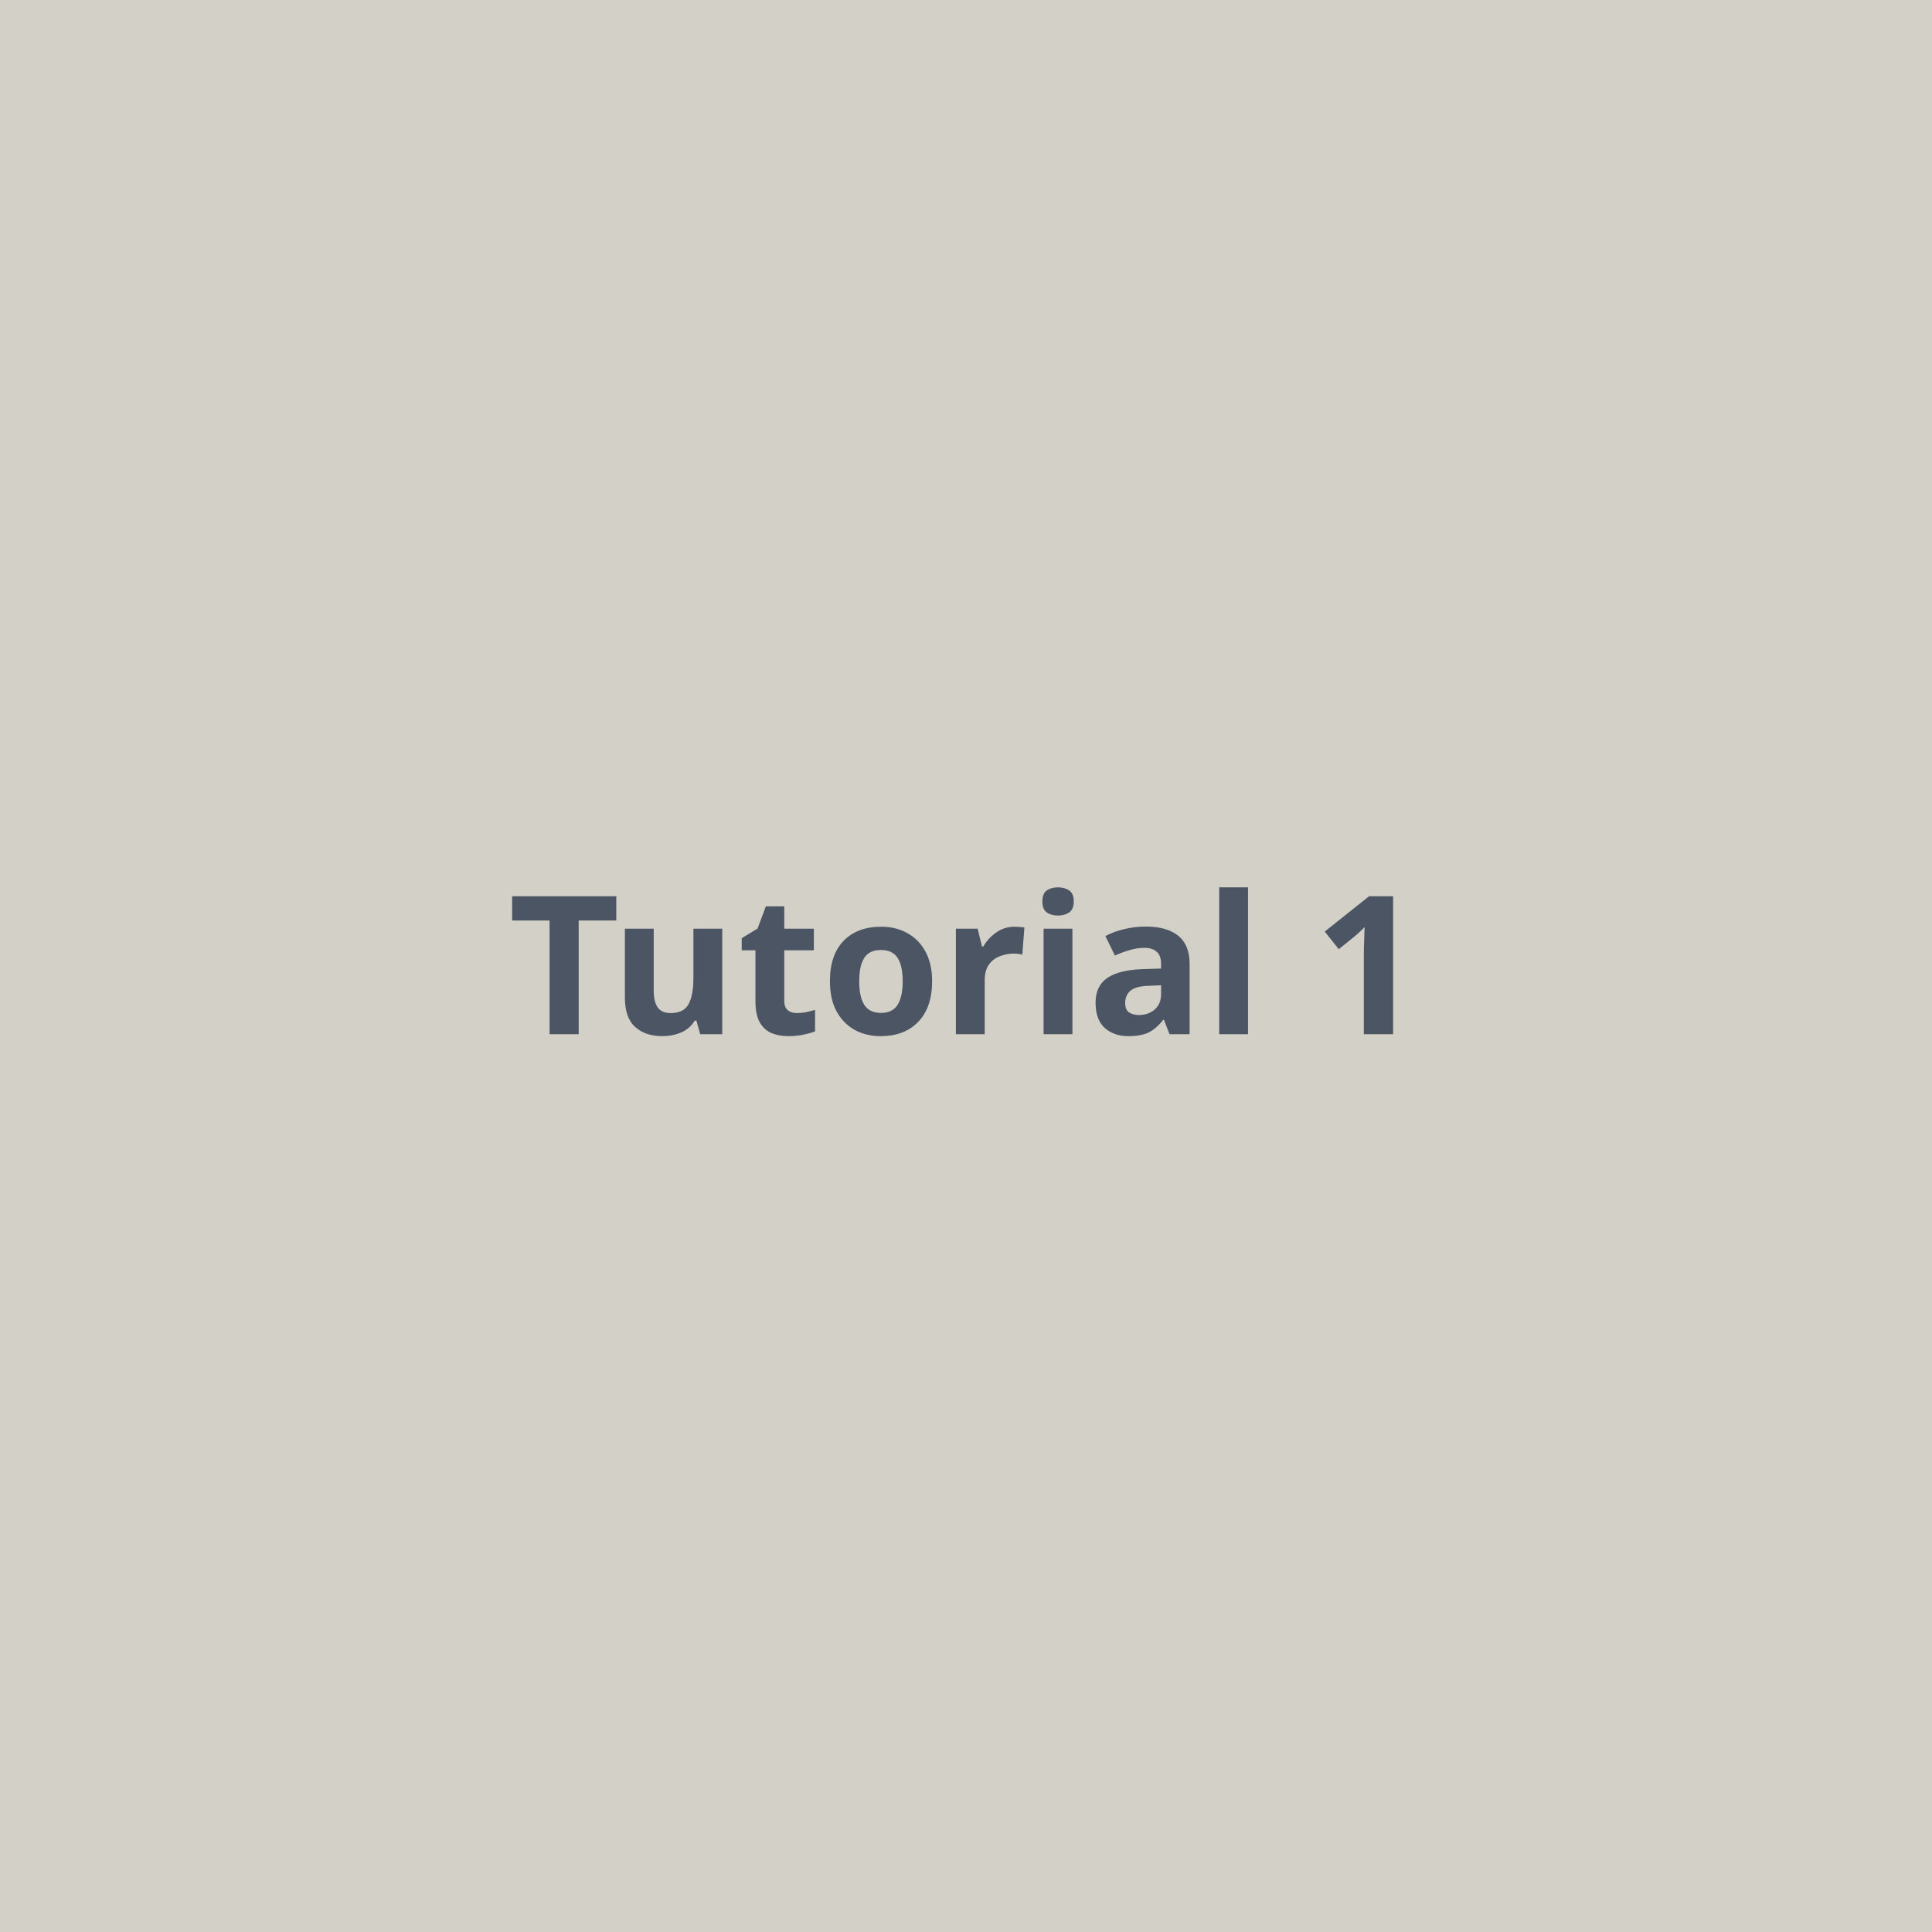
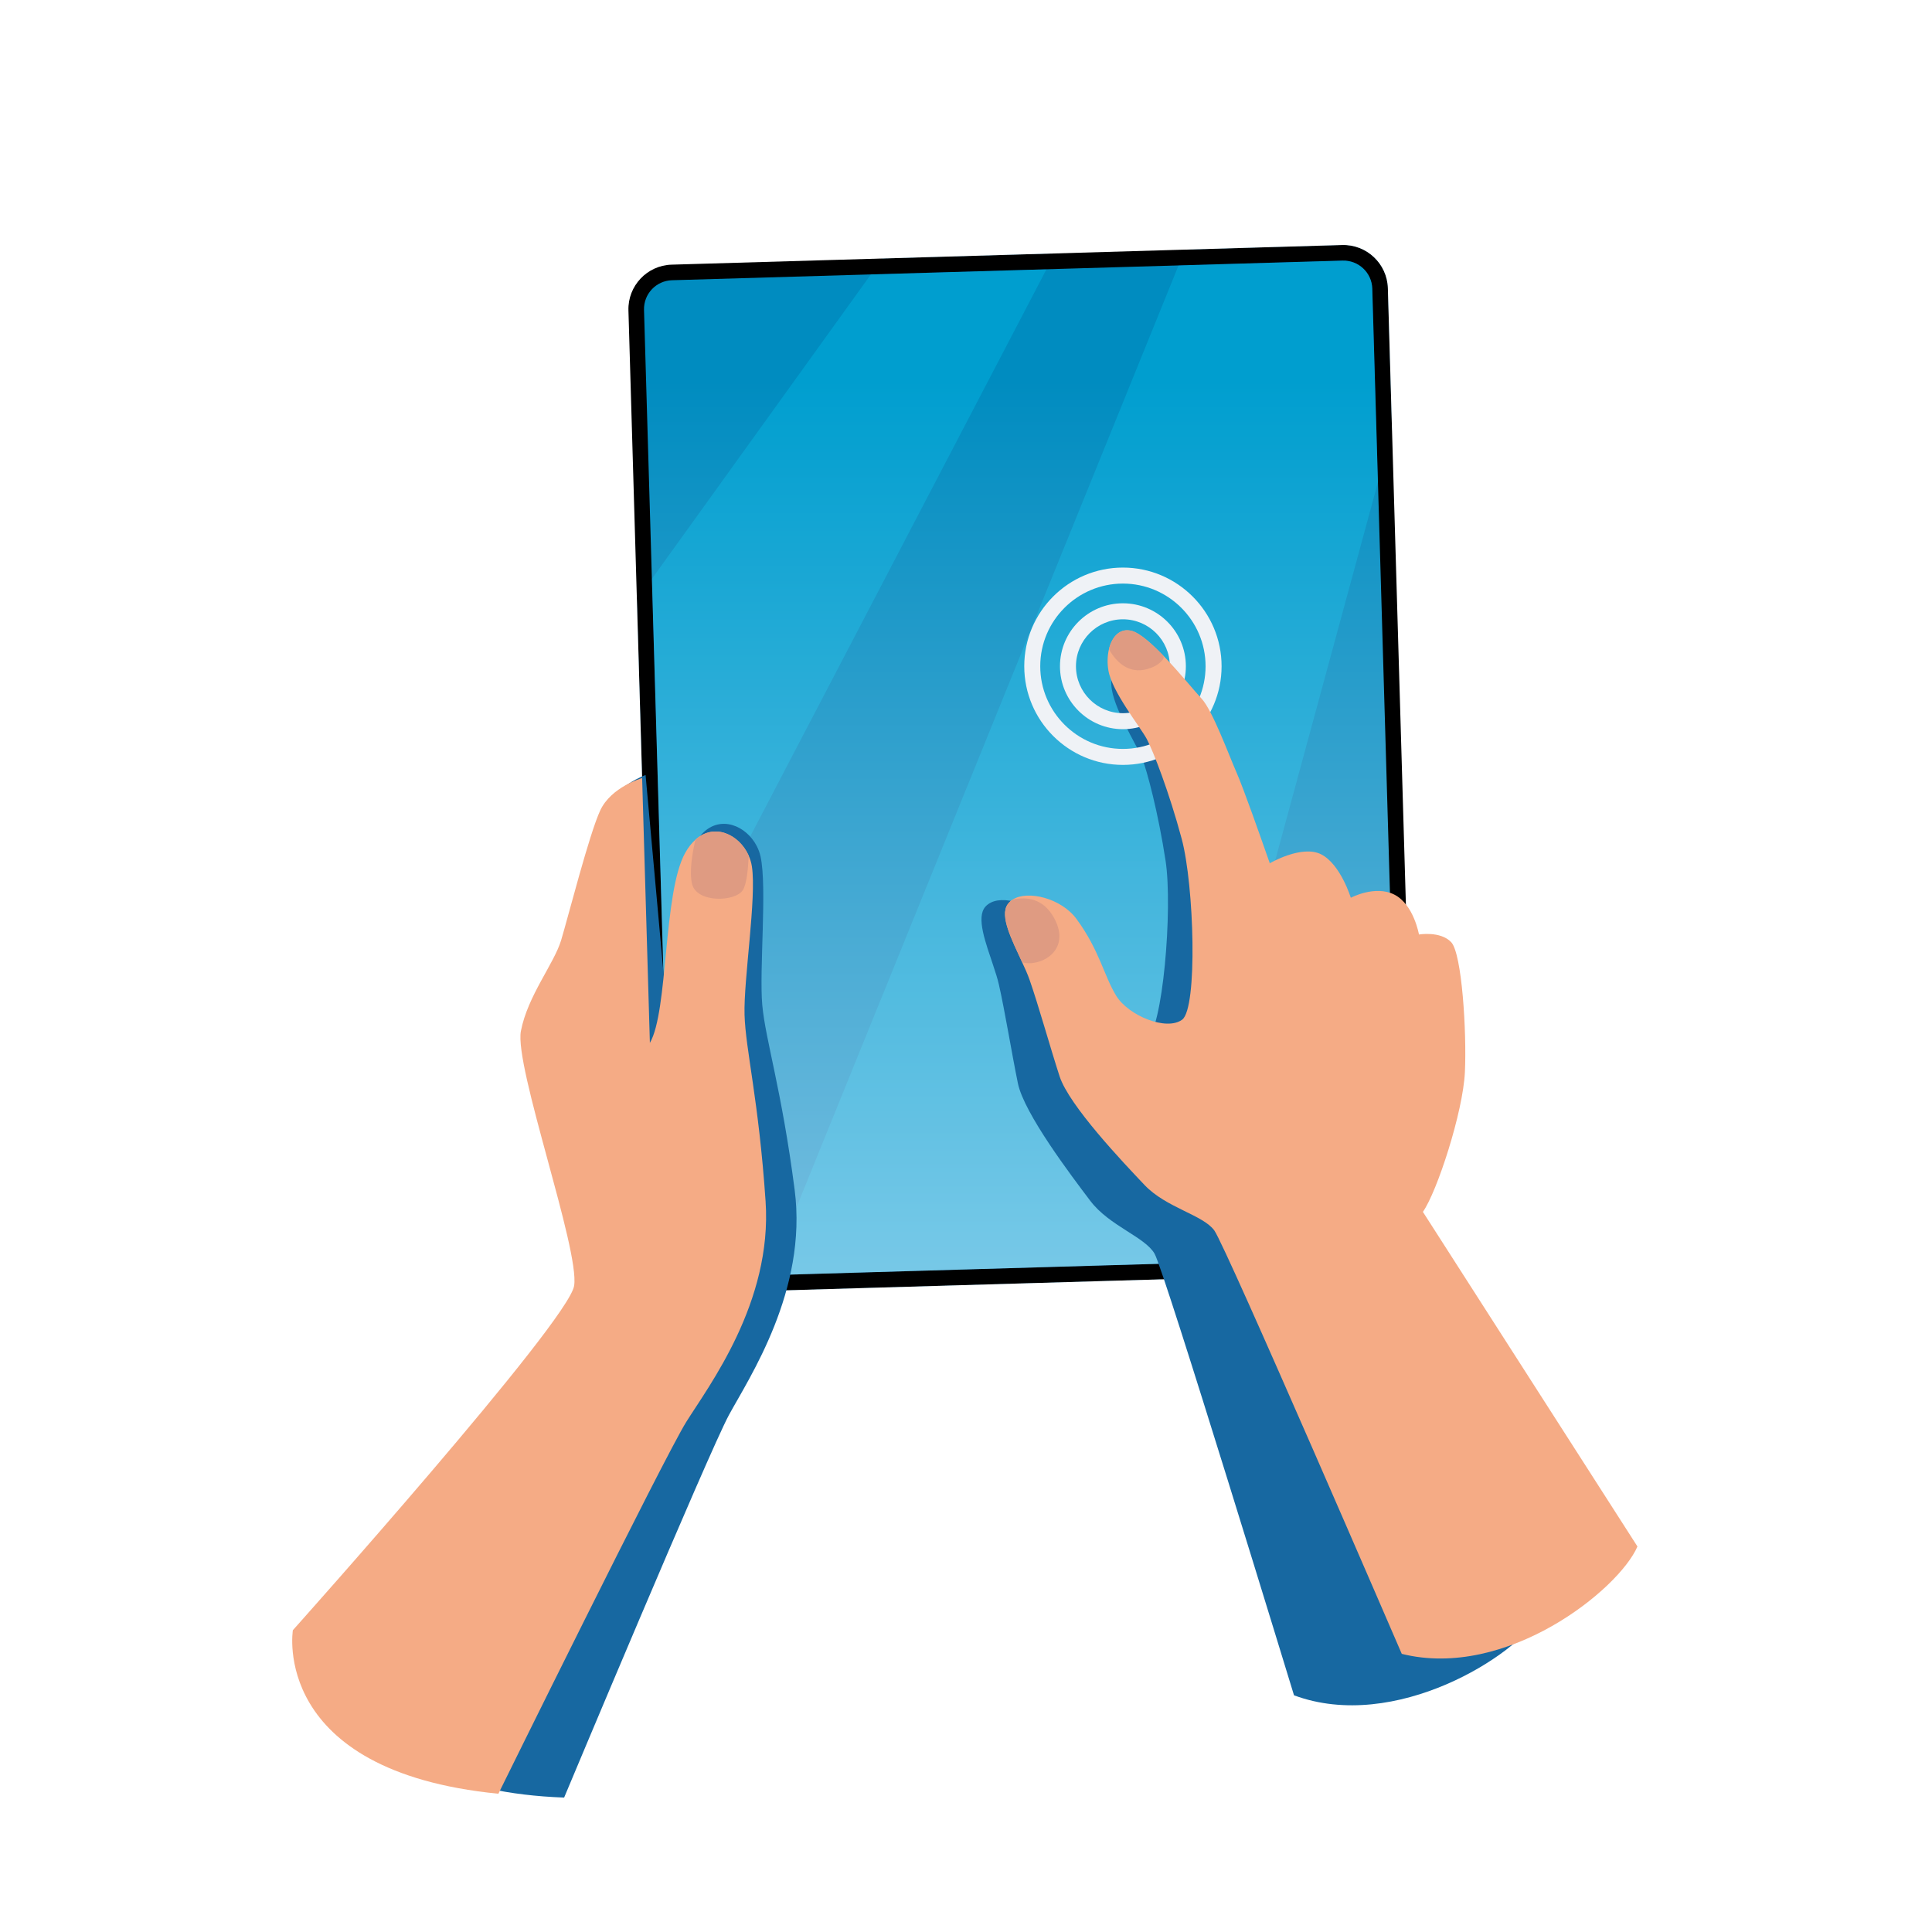
- <svg xmlns="http://www.w3.org/2000/svg" width="200" height="200" viewBox="0 0 200 200">
-   <rect width="200" height="200" fill="#D3D1C7" />
-   <text x="100" y="100" font-family="sans-serif" font-size="20" font-weight="bold" fill="#4B5563" text-anchor="middle" dominant-baseline="middle">Tutorial 1</text>
+ <svg xmlns="http://www.w3.org/2000/svg" width="800" height="800" viewBox="0 0 800 800" fill="none">
+   <path d="M290.542 535.311C280.392 535.611 271.902 527.601 271.602 517.451L260.222 128.521C259.932 118.381 267.942 109.881 278.082 109.591L555.742 101.461C565.892 101.171 574.382 109.181 574.682 119.321L586.062 508.251C586.352 518.401 578.342 526.891 568.202 527.191L290.542 535.311Z" fill="black" />
+   <path d="M568.012 520.739L290.352 528.859C283.752 529.049 278.242 523.859 278.052 517.259L266.672 128.329C266.482 121.729 271.672 116.229 278.272 116.039L555.932 107.909C562.532 107.719 568.042 112.909 568.232 119.509L579.612 508.439C579.802 515.039 574.612 520.539 568.012 520.739Z" fill="url(#paint0_linear_123_1951)" />
+   <g opacity="0.3" style="mix-blend-mode:overlay">
+     <path d="M201.692 334.55L383.152 82.3L453.872 72.16L226.142 508.14L201.692 334.55Z" fill="#83C4E4" />
+   </g>
+   <g opacity="0.3" style="mix-blend-mode:overlay">
+     <path d="M305.152 560.71L509.882 56L605.542 70.95L458.382 612.71L305.152 560.71Z" fill="#83C4E4" />
+   </g>
+   <path d="M301.852 585.89C293.522 601.22 233.592 744.34 233.592 744.34C138.512 740.8 144.522 681.94 144.522 681.94C144.522 681.94 250.602 547.6 252.052 532.49C253.502 517.37 221.712 443.31 223.622 428.55C225.522 413.8 235.602 399.93 237.942 390C240.282 380.07 246.872 345.45 250.812 335.38C254.762 325.3 267.322 320.92 267.322 320.92L277.222 430.18C284.092 416.6 278.852 367.67 287.032 350.72C288.182 348.35 289.482 346.49 290.912 345.04C290.905 345.047 290.909 345.043 290.922 345.03C298.442 337.41 308.992 341.93 313.332 350.29C314.042 351.66 314.592 353.14 314.932 354.68C317.702 367.39 314.332 401.71 315.642 416.17C316.952 430.63 323.662 451.08 329.052 492.71C334.442 534.34 310.182 570.55 301.852 585.89Z" fill="#1768A1" />
+   <path d="M637.732 668.621C628.102 685.531 577.672 717.521 535.822 701.991C535.822 701.991 482.112 526.091 478.082 519.121C474.052 512.141 459.352 507.631 451.502 497.281C443.662 486.931 424.052 461.061 421.492 448.591C418.932 436.111 416.042 418.251 413.592 407.571C413.052 405.231 412.232 402.641 411.322 399.961V399.941C408.182 390.441 404.082 379.901 408.032 375.441C408.645 374.747 409.412 374.171 410.332 373.711C410.325 373.711 410.329 373.711 410.342 373.711C416.932 370.461 430.332 375.401 435.652 384.591C443.712 398.531 444.362 409.321 448.502 418.081C452.642 426.851 467.572 434.971 474.542 430.941C481.512 426.911 485.642 376.141 482.652 356.481C479.652 336.821 474.972 319.061 472.842 313.781C470.722 308.501 460.752 292.871 460.202 283.881C460.022 280.831 460.462 277.731 461.402 275.111C463.242 270.001 467.022 266.651 471.912 268.741C475.122 270.111 479.572 275.131 483.882 280.781C489.562 288.201 495.022 296.741 497.242 299.671C501.162 304.851 505.962 324.401 508.192 331.481C510.422 338.561 515.332 359.911 517.782 370.591C517.782 370.591 531.832 364.321 539.352 369.281C546.862 374.231 549.532 388.501 549.532 388.501C549.532 388.501 560.102 384.251 567.622 389.211C575.132 394.171 575.902 406.751 575.902 406.751C575.902 406.751 584.882 406.201 588.802 411.381C592.732 416.551 591.092 449.121 588.482 465.521C585.872 481.911 571.552 513.451 564.792 521.071L637.732 668.621Z" fill="#1768A1" />
+   <path d="M464.972 301.939C450.602 301.939 438.912 290.249 438.912 275.879C438.912 261.509 450.602 249.809 464.972 249.809C479.342 249.809 491.042 261.509 491.042 275.879C491.042 290.249 479.342 301.939 464.972 301.939ZM464.972 256.439C454.252 256.439 445.532 265.159 445.532 275.879C445.532 286.599 454.252 295.319 464.972 295.319C475.692 295.319 484.412 286.599 484.412 275.879C484.412 265.159 475.692 256.439 464.972 256.439Z" fill="#EFF2F6" />
+   <path d="M464.972 316.729C442.442 316.729 424.122 298.4 424.122 275.88C424.122 253.35 442.442 235.02 464.972 235.02C487.502 235.02 505.832 253.35 505.832 275.88C505.832 298.4 487.502 316.729 464.972 316.729ZM464.972 241.65C446.102 241.65 430.742 257 430.742 275.88C430.742 294.75 446.102 310.109 464.972 310.109C483.842 310.109 499.202 294.75 499.202 275.88C499.202 257 483.842 241.65 464.972 241.65Z" fill="#EFF2F6" />
+   <path d="M284.182 588.76C274.932 603.55 206.372 742.75 206.372 742.75C111.682 733.41 121.272 675.03 121.272 675.03C121.272 675.03 235.362 547.42 237.732 532.42C240.102 517.42 212.892 441.55 215.692 426.94C218.492 412.34 229.402 399.1 232.352 389.33C235.292 379.56 243.972 345.42 248.532 335.6C253.082 325.78 265.892 322.18 265.892 322.18L269.102 431.84C276.782 418.7 274.542 369.54 283.742 353.13C285.032 350.83 286.452 349.05 287.962 347.7C287.955 347.7 287.959 347.693 287.972 347.68C295.952 340.54 306.202 345.69 310.022 354.3C310.642 355.72 311.102 357.22 311.342 358.78C313.332 371.63 307.872 405.69 308.302 420.2C308.722 434.71 314.172 455.53 317.012 497.41C319.852 539.29 293.432 573.96 284.182 588.76Z" fill="#F5AB85" />
+   <path d="M309.882 353.999C309.975 354.199 310.015 354.409 310.002 354.629C309.772 360.069 309.142 366.109 307.602 368.569C304.512 373.499 288.392 373.979 286.542 365.959C285.342 360.729 286.792 352.669 287.962 347.699C287.955 347.699 287.959 347.693 287.972 347.679C295.852 340.619 305.962 345.569 309.882 353.999Z" fill="#DF9B82" />
+   <path d="M678.032 640.369C670.322 658.249 623.752 695.63 580.442 684.83C580.442 684.83 507.572 515.959 502.802 509.479C498.022 502.989 482.902 500.13 473.962 490.72C465.022 481.3 442.662 457.759 438.742 445.649C434.812 433.539 429.962 416.099 426.342 405.769C425.552 403.489 424.442 401.02 423.242 398.45V398.43C419.072 389.34 413.832 379.32 417.262 374.45C417.795 373.69 418.492 373.033 419.352 372.479C419.345 372.479 419.352 372.476 419.372 372.47C425.552 368.51 439.422 371.939 445.722 380.479C455.272 393.439 457.122 404.09 462.202 412.34C467.292 420.6 483.022 427.009 489.502 422.229C495.982 417.449 494.472 366.55 489.312 347.34C484.162 328.13 477.532 310.999 474.842 305.989C472.142 300.969 460.502 286.539 458.972 277.669C458.442 274.649 458.542 271.53 459.192 268.82C460.452 263.54 463.842 259.79 468.932 261.32C472.262 262.34 477.242 266.83 482.162 271.97C488.622 278.71 495.002 286.589 497.522 289.259C502.002 293.969 508.932 312.869 511.932 319.659C514.932 326.449 522.172 347.13 525.792 357.46C525.792 357.46 539.062 349.679 547.082 353.769C555.102 357.869 559.342 371.749 559.342 371.749C559.342 371.749 569.372 366.36 577.392 370.45C585.412 374.54 587.562 386.96 587.562 386.96C587.562 386.96 596.432 385.429 600.902 390.129C605.372 394.839 607.362 427.389 606.582 443.979C605.792 460.559 595.052 493.49 589.192 501.81L678.032 640.369Z" fill="#F5AB85" />
+   <path d="M481.472 271.259C481.902 271.699 481.982 272.379 481.642 272.889C480.732 274.249 479.242 275.449 477.022 276.369C468.162 280.019 462.572 274.549 459.462 269.299C459.282 268.989 459.232 268.629 459.322 268.289C460.682 263.289 464.012 259.849 468.932 261.319C472.112 262.289 476.792 266.419 481.472 271.259Z" fill="#DF9B82" />
+   <path d="M423.242 398.449V398.429C419.072 389.339 413.832 379.319 417.262 374.449C417.795 373.689 418.492 373.033 419.352 372.479C419.345 372.479 419.352 372.476 419.372 372.469C424.812 371.289 432.002 371.799 436.542 380.239C443.882 393.899 430.462 400.609 423.242 398.449Z" fill="#DF9B82" />
+   <defs>
+     <linearGradient id="paint0_linear_123_1951" x1="140.017" y1="568.216" x2="140.017" y2="157.524" gradientUnits="userSpaceOnUse">
+       <stop stop-color="#83C4E4" />
+       <stop offset="1" stop-color="#008CC0" />
+     </linearGradient>
+   </defs>
</svg>
